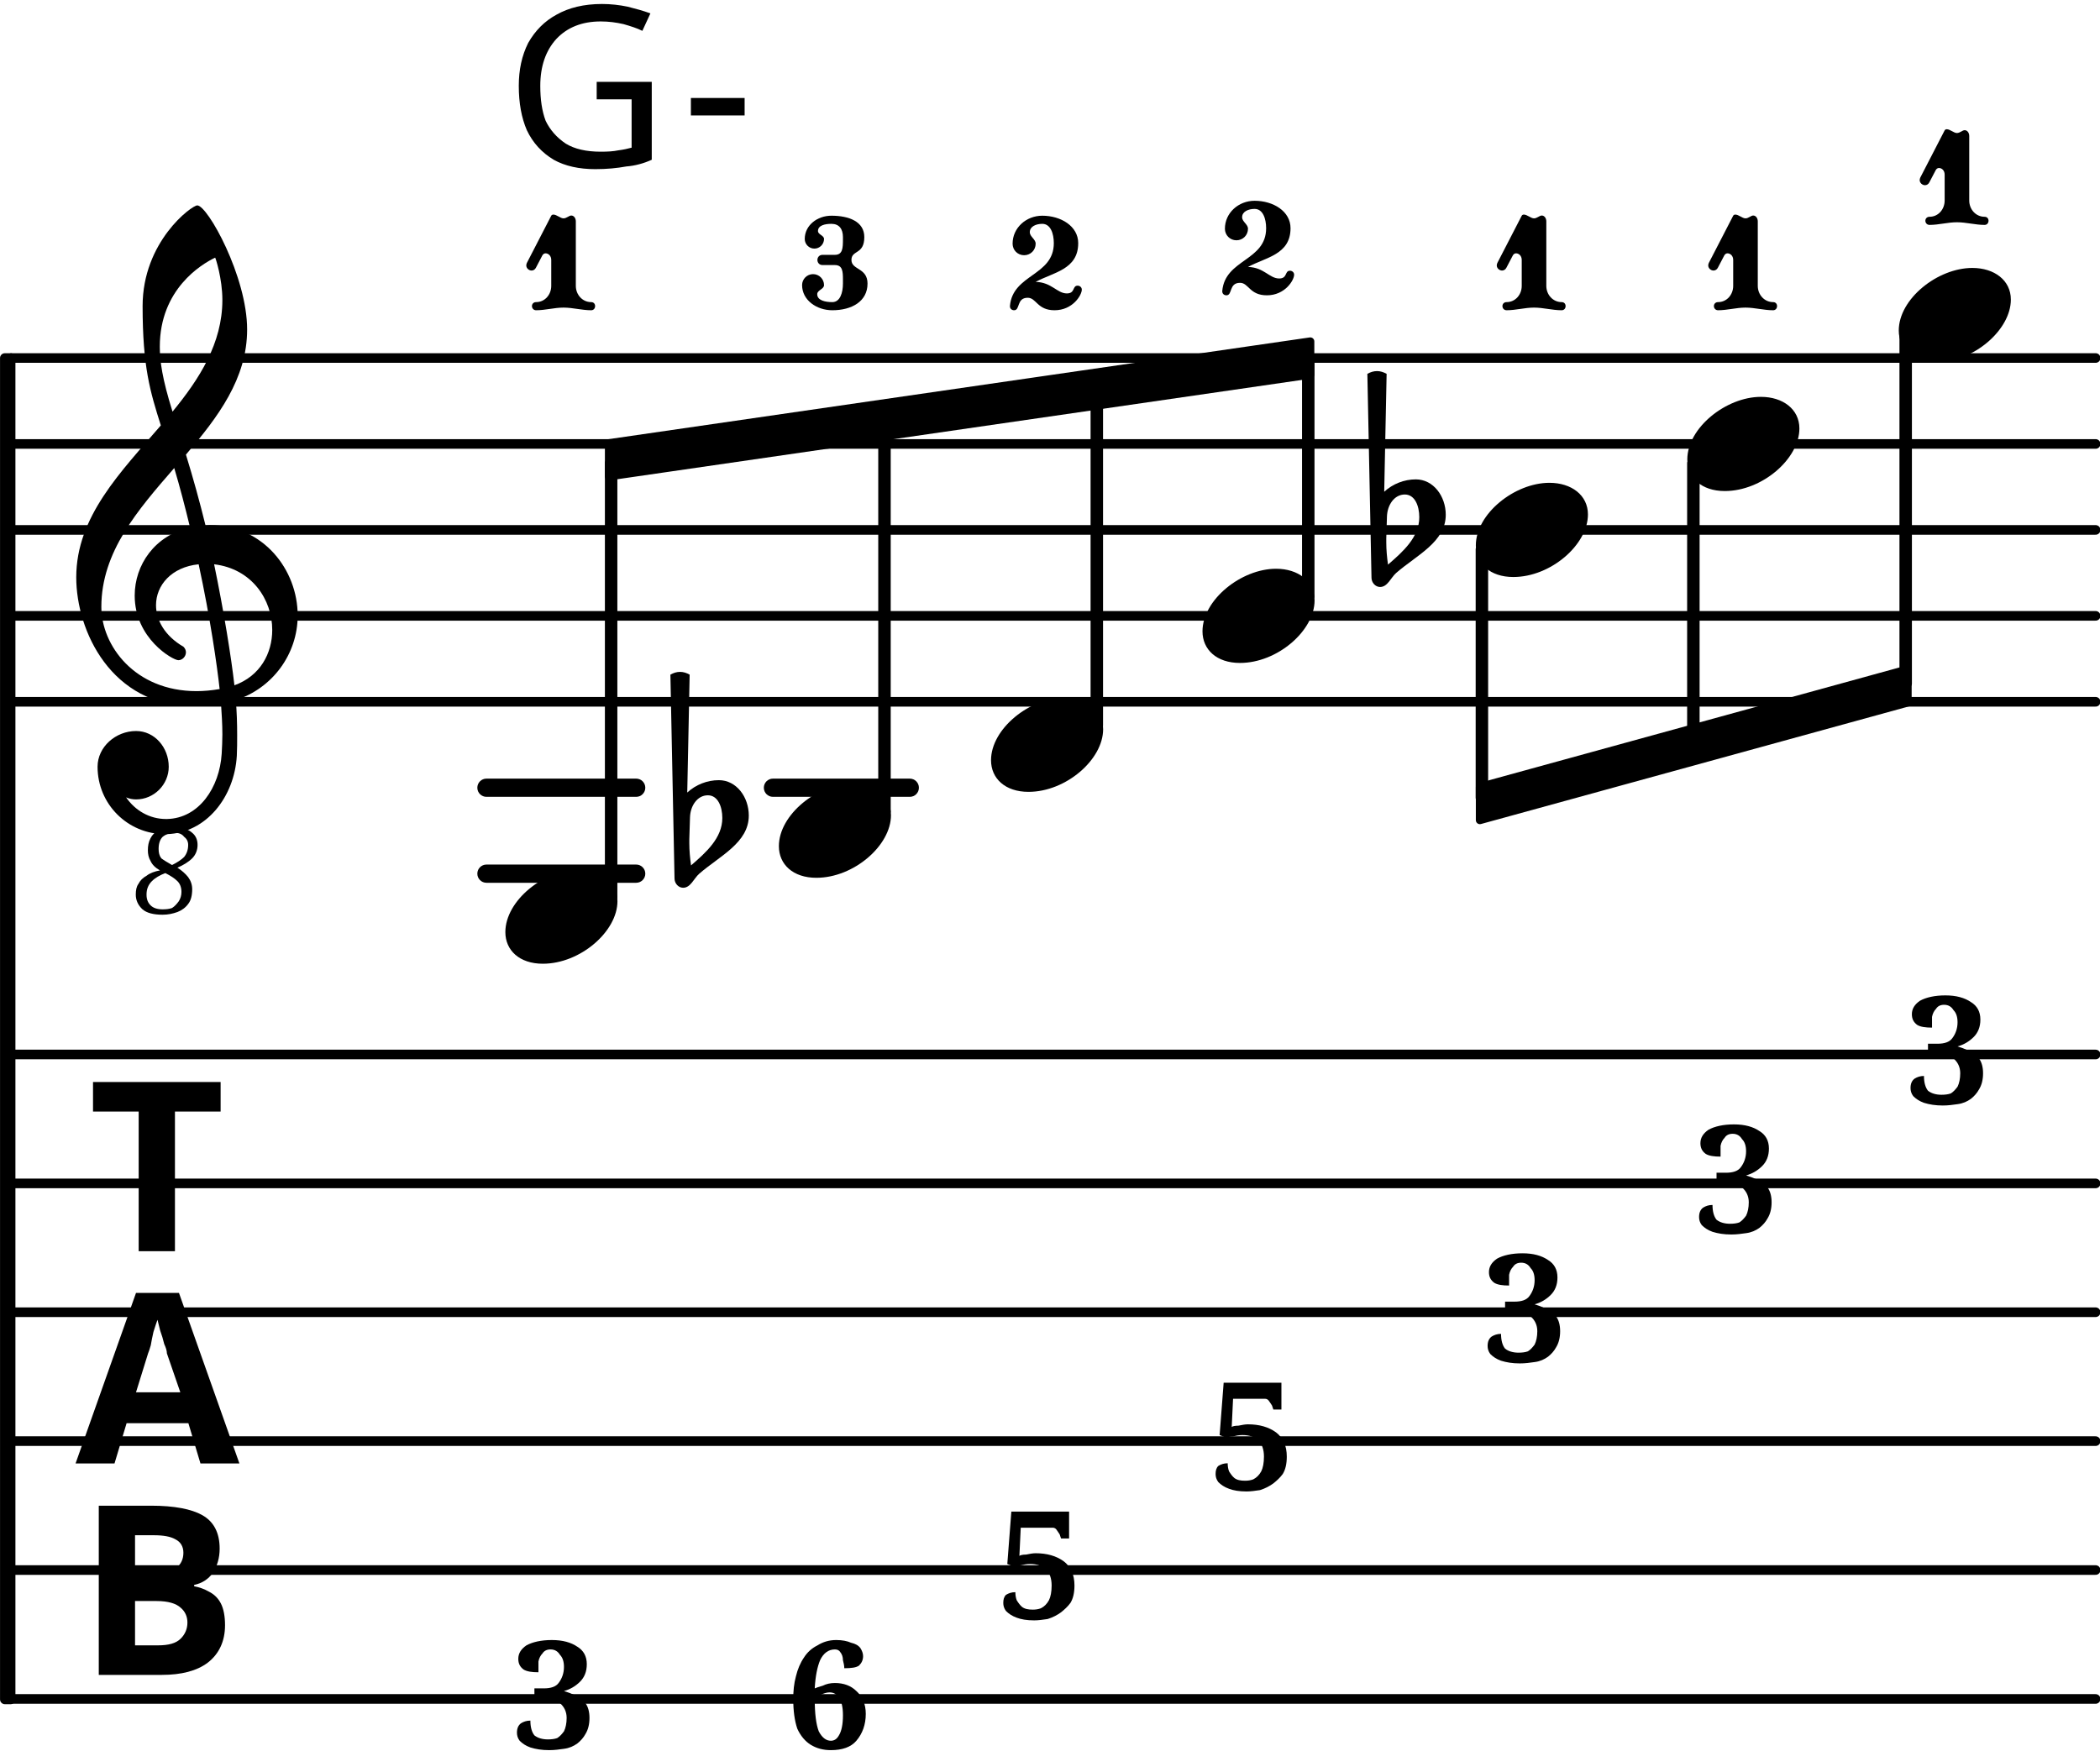
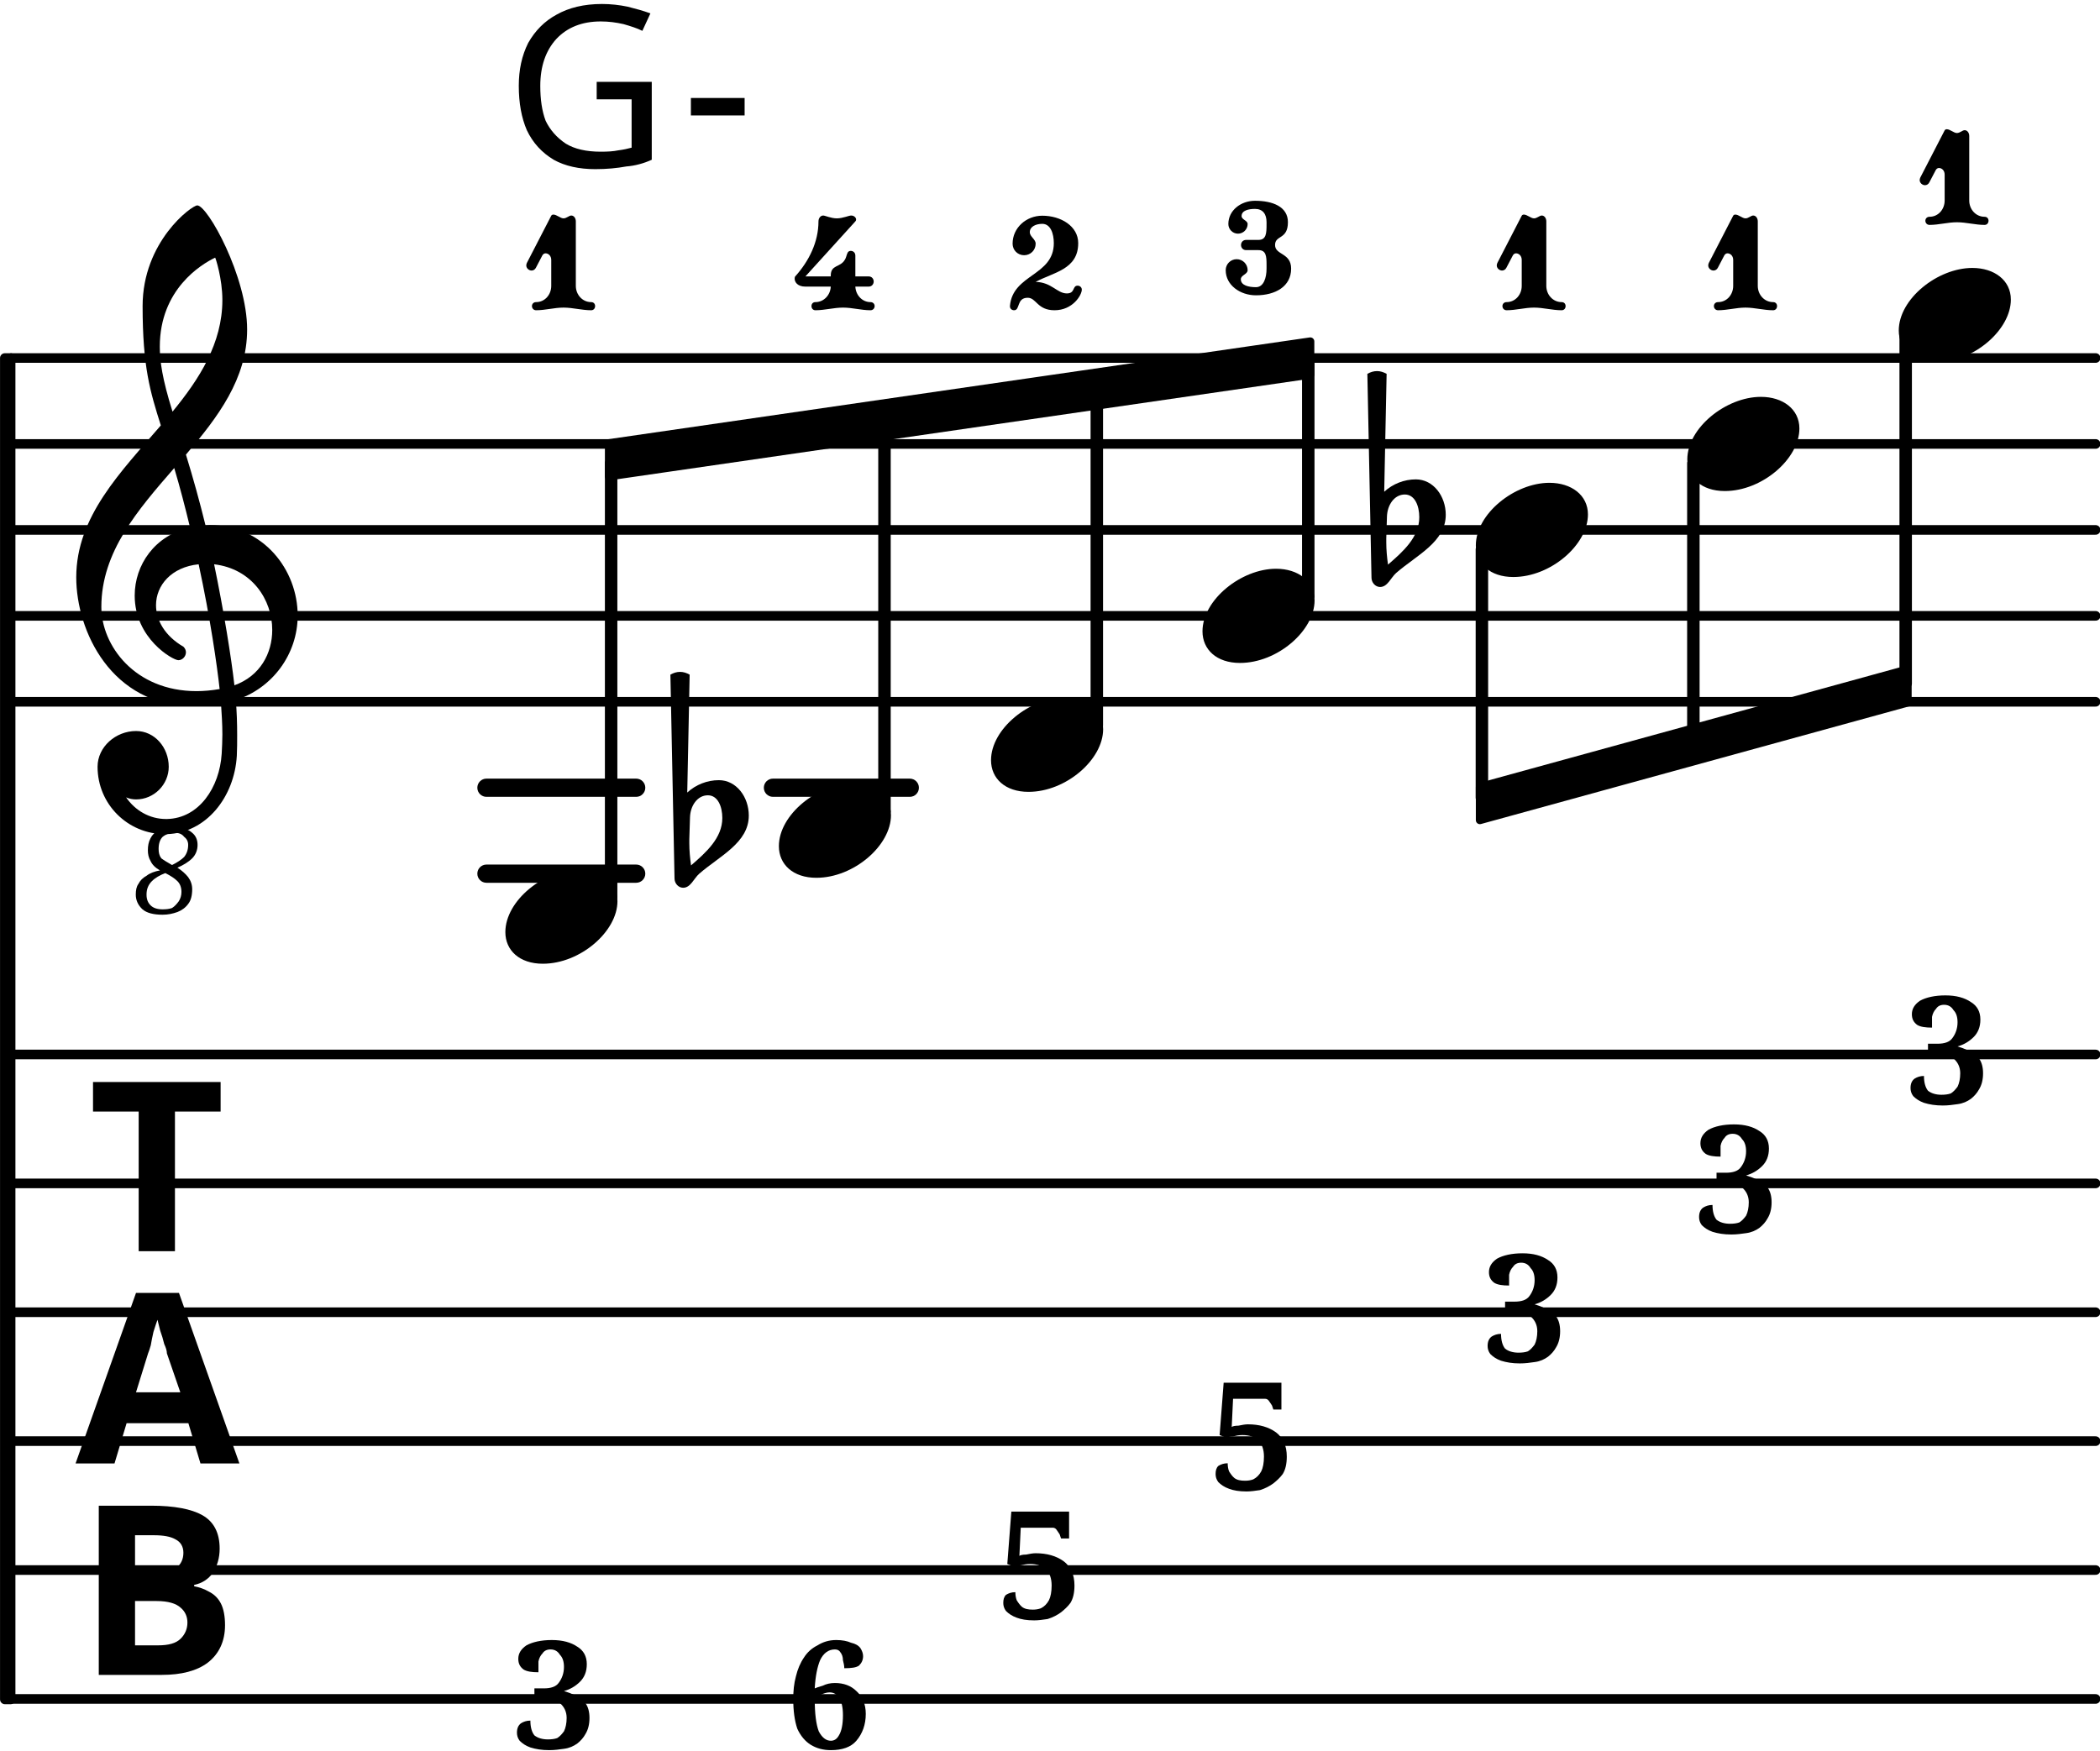
<svg xmlns="http://www.w3.org/2000/svg" preserveAspectRatio="xMidYMid meet" viewBox="-0.079 -4.229 24.43 20.37">
  <g transform="translate(0, 4.937)">
    <rect x="8.807" y="-0.106" width="1.804" height="0.212" ry="0.106" fill="currentColor" />
  </g>
  <g transform="translate(0, 4.937)">
    <rect x="5.474" y="-0.106" width="1.954" height="0.212" ry="0.106" fill="currentColor" />
  </g>
  <g transform="translate(0, 5.937)">
    <rect x="5.474" y="-0.106" width="1.954" height="0.212" ry="0.106" fill="currentColor" />
  </g>
  <g transform="translate(0, 3.937)">
    <line stroke-linejoin="round" stroke-linecap="round" stroke-width="0.112" stroke="currentColor" x1="0.056" y1="0" x2="24.3" y2="0" />
  </g>
  <g transform="translate(0, 2.937)">
    <line stroke-linejoin="round" stroke-linecap="round" stroke-width="0.112" stroke="currentColor" x1="0.056" y1="0" x2="24.3" y2="0" />
  </g>
  <g transform="translate(0, 1.937)">
    <line stroke-linejoin="round" stroke-linecap="round" stroke-width="0.112" stroke="currentColor" x1="0.056" y1="0" x2="24.3" y2="0" />
  </g>
  <g transform="translate(0, 0.9368)">
    <line stroke-linejoin="round" stroke-linecap="round" stroke-width="0.112" stroke="currentColor" x1="0.056" y1="0" x2="24.3" y2="0" />
  </g>
  <g transform="translate(0, -0.0632)">
    <line stroke-linejoin="round" stroke-linecap="round" stroke-width="0.112" stroke="currentColor" x1="0.056" y1="0" x2="24.3" y2="0" />
  </g>
  <g transform="translate(0, 15.54)">
    <line stroke-linejoin="round" stroke-linecap="round" stroke-width="0.112" stroke="currentColor" x1="0.056" y1="0" x2="24.3" y2="0" />
  </g>
  <g transform="translate(0, 14.04)">
    <line stroke-linejoin="round" stroke-linecap="round" stroke-width="0.112" stroke="currentColor" x1="0.056" y1="0" x2="24.3" y2="0" />
  </g>
  <g transform="translate(0, 12.54)">
    <line stroke-linejoin="round" stroke-linecap="round" stroke-width="0.112" stroke="currentColor" x1="0.056" y1="0" x2="24.3" y2="0" />
  </g>
  <g transform="translate(0, 11.04)">
    <line stroke-linejoin="round" stroke-linecap="round" stroke-width="0.112" stroke="currentColor" x1="0.056" y1="0" x2="24.3" y2="0" />
  </g>
  <g transform="translate(0, 9.541)">
    <line stroke-linejoin="round" stroke-linecap="round" stroke-width="0.112" stroke="currentColor" x1="0.056" y1="0" x2="24.3" y2="0" />
  </g>
  <g transform="translate(0, 8.041)">
    <line stroke-linejoin="round" stroke-linecap="round" stroke-width="0.112" stroke="currentColor" x1="0.056" y1="0" x2="24.3" y2="0" />
  </g>
  <g transform="translate(17.09, 5.121)">
    <polygon stroke-linejoin="round" stroke-linecap="round" stroke-width="0.094" fill="currentColor" stroke="currentColor" points="5.023 -1.561 5.023 -1.175 0.047 0.193 0.047 -0.193" />
  </g>
  <g transform="translate(6.958, 1.121)">
    <polygon stroke-linejoin="round" stroke-linecap="round" stroke-width="0.094" fill="currentColor" stroke="currentColor" points="8.206 -1.377 8.206 -0.991 0.047 0.193 0.047 -0.193" />
  </g>
  <g transform="translate(5.8, -2.292)">
    <text font-family="sans" font-size="2.616" text-anchor="start" fill="currentColor">
      <tspan>G</tspan>
    </text>
  </g>
  <g transform="translate(7.849, -2.292)">
    <text font-family="sans" font-size="2.616" text-anchor="start" fill="currentColor">
      <tspan>-</tspan>
    </text>
  </g>
  <g transform="translate(5.8, 6.437)">
    <path transform="scale(0.004, -0.004)" d="M0 -45c0 92 113 182 214 182c64 0 112 -36 112 -92c0 -88 -108 -182 -217 -182c-68 0 -109 39 -109 92z" fill="currentColor" />
  </g>
  <g transform="translate(6.05, -0.619)">
    <path transform="scale(0.0022, -0.0022)" d="M194 486c16 0 29 15 41 15c13 0 24 -13 24 -31v-341c0 -47 35 -86 81 -86c14 0 21 -10 21 -21s-7 -22 -21 -22c-49 0 -97 14 -146 14s-96 -14 -145 -14c-14 0 -22 11 -22 22s8 21 22 21c46 0 80 39 80 86v137c0 23 -16 35 -30 35c-7 0 -13 -4 -17 -11l-34 -65 c-5 -10 -14 -15 -23 -15c-14 0 -28 12 -28 27c0 4 1 8 3 13l129 250c2 4 7 6 11 6c18 0 37 -20 54 -20z" fill="currentColor" />
  </g>
  <g transform="translate(0.8, 2.937)">
    <path transform="scale(0.004, -0.004)" d="M265 -635h-5c-108 0 -196 87 -196 196c0 58 53 104 112 104c54 0 95 -48 95 -104c0 -52 -43 -95 -95 -95c-10 0 -20 2 -29 6c26 -38 68 -63 116 -63h3zM403 150c28 -135 50 -272 59 -352c75 27 110 93 110 161c0 88 -59 178 -169 191zM75 26c0 -112 97 -245 277 -245 c21 0 43 2 67 6c-7 65 -27 206 -61 363c-79 -8 -124 -61 -124 -119c0 -43 25 -89 80 -121c5 -5 7 -11 7 -16c0 -12 -10 -23 -22 -23c-16 0 -127 63 -127 188c0 89 58 175 161 198c-14 58 -29 116 -46 173c-106 -122 -212 -244 -212 -404zM354 1194c30 0 145 -207 145 -361 c0 -143 -85 -255 -178 -364c21 -68 40 -137 57 -206c4 0 8 1 12 1c156 0 256 -130 256 -263c0 -113 -74 -212 -180 -246c3 -34 4 -68 4 -102c0 -20 0 -40 -1 -60c-7 -120 -89 -225 -204 -228l1 44c93 2 153 92 159 190c1 19 2 37 2 56c0 30 -2 60 -4 90 c-28 -5 -54 -8 -79 -8c-240 0 -342 219 -342 375c0 177 130 307 246 442c-31 98 -53 170 -53 347c0 188 143 293 159 293zM427 919c0 62 -20 123 -21 123c-40 -19 -161 -92 -161 -259c0 -42 7 -93 37 -189c78 95 145 199 145 325z" fill="currentColor" />
  </g>
  <g transform="translate(1.485, 6.399)">
    <text font-family="serif" font-style="italic" font-size="1.386" text-anchor="start" fill="currentColor">
      <tspan>8</tspan>
    </text>
  </g>
  <g transform="translate(5.888, 16.12)">
    <text font-family="serif" font-weight="bold" font-size="1.746" text-anchor="start" fill="currentColor">
      <tspan>3</tspan>
    </text>
  </g>
  <g transform="translate(0.9406, 10.33)">
    <text font-family="sans" font-weight="bold" font-size="2.772" text-anchor="start" fill="currentColor">
      <tspan>T</tspan>
    </text>
  </g>
  <g transform="translate(0.8, 12.8)">
    <text font-family="sans" font-weight="bold" font-size="2.772" text-anchor="start" fill="currentColor">
      <tspan>A</tspan>
    </text>
  </g>
  <g transform="translate(0.8201, 15.26)">
    <text font-family="sans" font-weight="bold" font-size="2.772" text-anchor="start" fill="currentColor">
      <tspan>B</tspan>
    </text>
  </g>
  <g transform="translate(7.03, 1.937)">
    <rect x="-0.072" y="-0.826" width="0.145" height="5.147" ry="0.047" fill="currentColor" />
  </g>
  <g transform="translate(8.982, 5.437)">
    <path transform="scale(0.004, -0.004)" d="M0 -45c0 92 113 182 214 182c64 0 112 -36 112 -92c0 -88 -108 -182 -217 -182c-68 0 -109 39 -109 92z" fill="currentColor" />
  </g>
-   <g transform="translate(9.252, -0.619)">
-     <path transform="scale(0.0022, -0.0022)" d="M261 266c0 -54 85 -40 85 -125c0 -94 -83 -141 -186 -141c-84 0 -160 54 -160 133c0 32 26 58 58 58s58 -26 58 -58c0 -22 -36 -26 -36 -48c0 -33 42 -42 80 -42c41 0 56 50 56 98v21c0 44 -2 77 -43 77h-65c-18 0 -27 14 -27 27s9 27 27 27h65c42 0 43 36 43 83v11 c0 43 -20 70 -61 70c-34 0 -71 -8 -71 -38c0 -19 32 -23 32 -42c0 -28 -23 -51 -51 -51s-51 23 -51 51c0 72 66 123 141 123c93 0 174 -31 174 -113c0 -94 -68 -67 -68 -121z" fill="currentColor" />
+   <g transform="translate(9.172, -0.619)">
+     <path transform="scale(0.0022, -0.0022)" d="M148 501c10 0 41 -15 72 -15c32 0 63 15 76 15c15 0 26 -11 26 -21c0 -4 -1 -7 -4 -10l-264 -291h134v4c0 60 50 41 75 85c7 11 8 24 14 36c3 7 10 10 17 10c11 0 24 -8 24 -25v-110h70c18 0 27 -14 27 -27s-9 -27 -27 -27h-70c2 -45 36 -82 80 -82c14 0 22 -10 22 -21 s-8 -22 -22 -22c-49 0 -96 14 -145 14s-97 -14 -146 -14c-14 0 -21 11 -21 22s7 21 21 21c44 0 79 37 81 82h-134c-43 0 -57 25 -57 42c0 5 1 10 3 12c73 81 123 182 123 291c0 17 11 31 25 31z" fill="currentColor" />
  </g>
  <g transform="translate(9.071, 16.12)">
    <text font-family="serif" font-weight="bold" font-size="1.746" text-anchor="start" fill="currentColor">
      <tspan>6</tspan>
    </text>
  </g>
  <g transform="translate(10.21, 1.937)">
    <rect x="-0.072" y="-1.283" width="0.145" height="4.604" ry="0.047" fill="currentColor" />
  </g>
  <g transform="translate(7.832, 5.437)">
    <path transform="scale(0.004, -0.004)" d="M29 39l-2 -64v-11c0 -22 2 -43 5 -65c44 38 91 80 91 138c0 33 -13 66 -42 66c-31 0 -51 -31 -52 -64zM-28 454c9 5 18 8 28 8s19 -3 28 -8l-7 -343c25 23 58 36 92 36c51 0 87 -49 87 -103c0 -79 -84 -117 -144 -169c-16 -14 -25 -41 -47 -41c-14 0 -25 13 -25 27z" fill="currentColor" />
  </g>
  <g transform="translate(11.45, 4.437)">
    <path transform="scale(0.004, -0.004)" d="M0 -45c0 92 113 182 214 182c64 0 112 -36 112 -92c0 -88 -108 -182 -217 -182c-68 0 -109 39 -109 92z" fill="currentColor" />
  </g>
  <g transform="translate(11.67, -0.619)">
    <path transform="scale(0.0022, -0.0022)" d="M94 66c-60 0 -39 -66 -72 -66c-11 0 -22 7 -22 21v2c15 169 232 158 232 332c0 50 -17 102 -61 102c-33 0 -66 -14 -66 -44c0 -24 31 -37 31 -61c0 -34 -27 -61 -61 -61s-61 27 -61 61c0 84 72 148 157 148c98 0 190 -55 190 -145c0 -140 -131 -154 -225 -205 c85 -2 113 -61 165 -61c45 0 28 41 57 41c11 0 22 -8 22 -21c0 -29 -48 -109 -144 -109c-92 0 -96 66 -142 66z" fill="currentColor" />
  </g>
  <g transform="translate(11.53, 14.61)">
    <text font-family="serif" font-weight="bold" font-size="1.746" text-anchor="start" fill="currentColor">
      <tspan>5</tspan>
    </text>
  </g>
  <g transform="translate(12.68, 1.937)">
    <rect x="-0.072" y="-1.636" width="0.145" height="3.957" ry="0.047" fill="currentColor" />
  </g>
  <g transform="translate(13.91, 2.937)">
    <path transform="scale(0.004, -0.004)" d="M0 -45c0 92 113 182 214 182c64 0 112 -36 112 -92c0 -88 -108 -182 -217 -182c-68 0 -109 39 -109 92z" fill="currentColor" />
  </g>
-   <g transform="translate(14.14, -0.7928)">
-     <path transform="scale(0.0022, -0.0022)" d="M94 66c-60 0 -39 -66 -72 -66c-11 0 -22 7 -22 21v2c15 169 232 158 232 332c0 50 -17 102 -61 102c-33 0 -66 -14 -66 -44c0 -24 31 -37 31 -61c0 -34 -27 -61 -61 -61s-61 27 -61 61c0 84 72 148 157 148c98 0 190 -55 190 -145c0 -140 -131 -154 -225 -205 c85 -2 113 -61 165 -61c45 0 28 41 57 41c11 0 22 -8 22 -21c0 -29 -48 -109 -144 -109c-92 0 -96 66 -142 66z" fill="currentColor" />
+   <g transform="translate(14.18, -0.7928)">
+     <path transform="scale(0.0022, -0.0022)" d="M261 266c0 -54 85 -40 85 -125c0 -94 -83 -141 -186 -141c-84 0 -160 54 -160 133c0 32 26 58 58 58s58 -26 58 -58c0 -22 -36 -26 -36 -48c0 -33 42 -42 80 -42c41 0 56 50 56 98v21c0 44 -2 77 -43 77h-65c-18 0 -27 14 -27 27s9 27 27 27h65c42 0 43 36 43 83v11 c0 43 -20 70 -61 70c-34 0 -71 -8 -71 -38c0 -19 32 -23 32 -42c0 -28 -23 -51 -51 -51s-51 23 -51 51c0 72 66 123 141 123c93 0 174 -31 174 -113c0 -94 -68 -67 -68 -121z" fill="currentColor" />
  </g>
  <g transform="translate(14, 13.11)">
    <text font-family="serif" font-weight="bold" font-size="1.746" text-anchor="start" fill="currentColor">
      <tspan>5</tspan>
    </text>
  </g>
  <g transform="translate(15.14, 1.937)">
    <rect x="-0.072" y="-1.99" width="0.145" height="2.81" ry="0.047" fill="currentColor" />
  </g>
  <g transform="translate(-0.0786, 7.739)">
    <rect x="0" y="-7.858" width="0.179" height="15.72" ry="0.056" fill="currentColor" />
  </g>
  <g transform="translate(17.09, 1.937)">
    <path transform="scale(0.004, -0.004)" d="M0 -45c0 92 113 182 214 182c64 0 112 -36 112 -92c0 -88 -108 -182 -217 -182c-68 0 -109 39 -109 92z" fill="currentColor" />
  </g>
  <g transform="translate(17.34, -0.619)">
    <path transform="scale(0.0022, -0.0022)" d="M194 486c16 0 29 15 41 15c13 0 24 -13 24 -31v-341c0 -47 35 -86 81 -86c14 0 21 -10 21 -21s-7 -22 -21 -22c-49 0 -97 14 -146 14s-96 -14 -145 -14c-14 0 -22 11 -22 22s8 21 22 21c46 0 80 39 80 86v137c0 23 -16 35 -30 35c-7 0 -13 -4 -17 -11l-34 -65 c-5 -10 -14 -15 -23 -15c-14 0 -28 12 -28 27c0 4 1 8 3 13l129 250c2 4 7 6 11 6c18 0 37 -20 54 -20z" fill="currentColor" />
  </g>
  <g transform="translate(17.18, 11.62)">
    <text font-family="serif" font-weight="bold" font-size="1.746" text-anchor="start" fill="currentColor">
      <tspan>3</tspan>
    </text>
  </g>
  <g transform="translate(17.16, 1.937)">
    <rect x="-0.072" y="0.179" width="0.145" height="2.985" ry="0.047" fill="currentColor" />
  </g>
  <g transform="translate(15.94, 1.937)">
    <path transform="scale(0.004, -0.004)" d="M29 39l-2 -64v-11c0 -22 2 -43 5 -65c44 38 91 80 91 138c0 33 -13 66 -42 66c-31 0 -51 -31 -52 -64zM-28 454c9 5 18 8 28 8s19 -3 28 -8l-7 -343c25 23 58 36 92 36c51 0 87 -49 87 -103c0 -79 -84 -117 -144 -169c-16 -14 -25 -41 -47 -41c-14 0 -25 13 -25 27z" fill="currentColor" />
  </g>
  <g transform="translate(19.55, 0.9368)">
    <path transform="scale(0.004, -0.004)" d="M0 -45c0 92 113 182 214 182c64 0 112 -36 112 -92c0 -88 -108 -182 -217 -182c-68 0 -109 39 -109 92z" fill="currentColor" />
  </g>
  <g transform="translate(19.8, -0.619)">
    <path transform="scale(0.0022, -0.0022)" d="M194 486c16 0 29 15 41 15c13 0 24 -13 24 -31v-341c0 -47 35 -86 81 -86c14 0 21 -10 21 -21s-7 -22 -21 -22c-49 0 -97 14 -146 14s-96 -14 -145 -14c-14 0 -22 11 -22 22s8 21 22 21c46 0 80 39 80 86v137c0 23 -16 35 -30 35c-7 0 -13 -4 -17 -11l-34 -65 c-5 -10 -14 -15 -23 -15c-14 0 -28 12 -28 27c0 4 1 8 3 13l129 250c2 4 7 6 11 6c18 0 37 -20 54 -20z" fill="currentColor" />
  </g>
  <g transform="translate(19.64, 10.12)">
    <text font-family="serif" font-weight="bold" font-size="1.746" text-anchor="start" fill="currentColor">
      <tspan>3</tspan>
    </text>
  </g>
  <g transform="translate(19.62, 1.937)">
    <rect x="-0.072" y="-0.821" width="0.145" height="3.321" ry="0.047" fill="currentColor" />
  </g>
  <g transform="translate(22.01, -0.5632)">
    <path transform="scale(0.004, -0.004)" d="M0 -45c0 92 113 182 214 182c64 0 112 -36 112 -92c0 -88 -108 -182 -217 -182c-68 0 -109 39 -109 92z" fill="currentColor" />
  </g>
  <g transform="translate(22.26, -1.612)">
    <path transform="scale(0.0022, -0.0022)" d="M194 486c16 0 29 15 41 15c13 0 24 -13 24 -31v-341c0 -47 35 -86 81 -86c14 0 21 -10 21 -21s-7 -22 -21 -22c-49 0 -97 14 -146 14s-96 -14 -145 -14c-14 0 -22 11 -22 22s8 21 22 21c46 0 80 39 80 86v137c0 23 -16 35 -30 35c-7 0 -13 -4 -17 -11l-34 -65 c-5 -10 -14 -15 -23 -15c-14 0 -28 12 -28 27c0 4 1 8 3 13l129 250c2 4 7 6 11 6c18 0 37 -20 54 -20z" fill="currentColor" />
  </g>
  <g transform="translate(22.1, 8.619)">
    <text font-family="serif" font-weight="bold" font-size="1.746" text-anchor="start" fill="currentColor">
      <tspan>3</tspan>
    </text>
  </g>
  <g transform="translate(22.09, 1.937)">
    <rect x="-0.072" y="-2.321" width="0.145" height="4.156" ry="0.047" fill="currentColor" />
  </g>
</svg>
